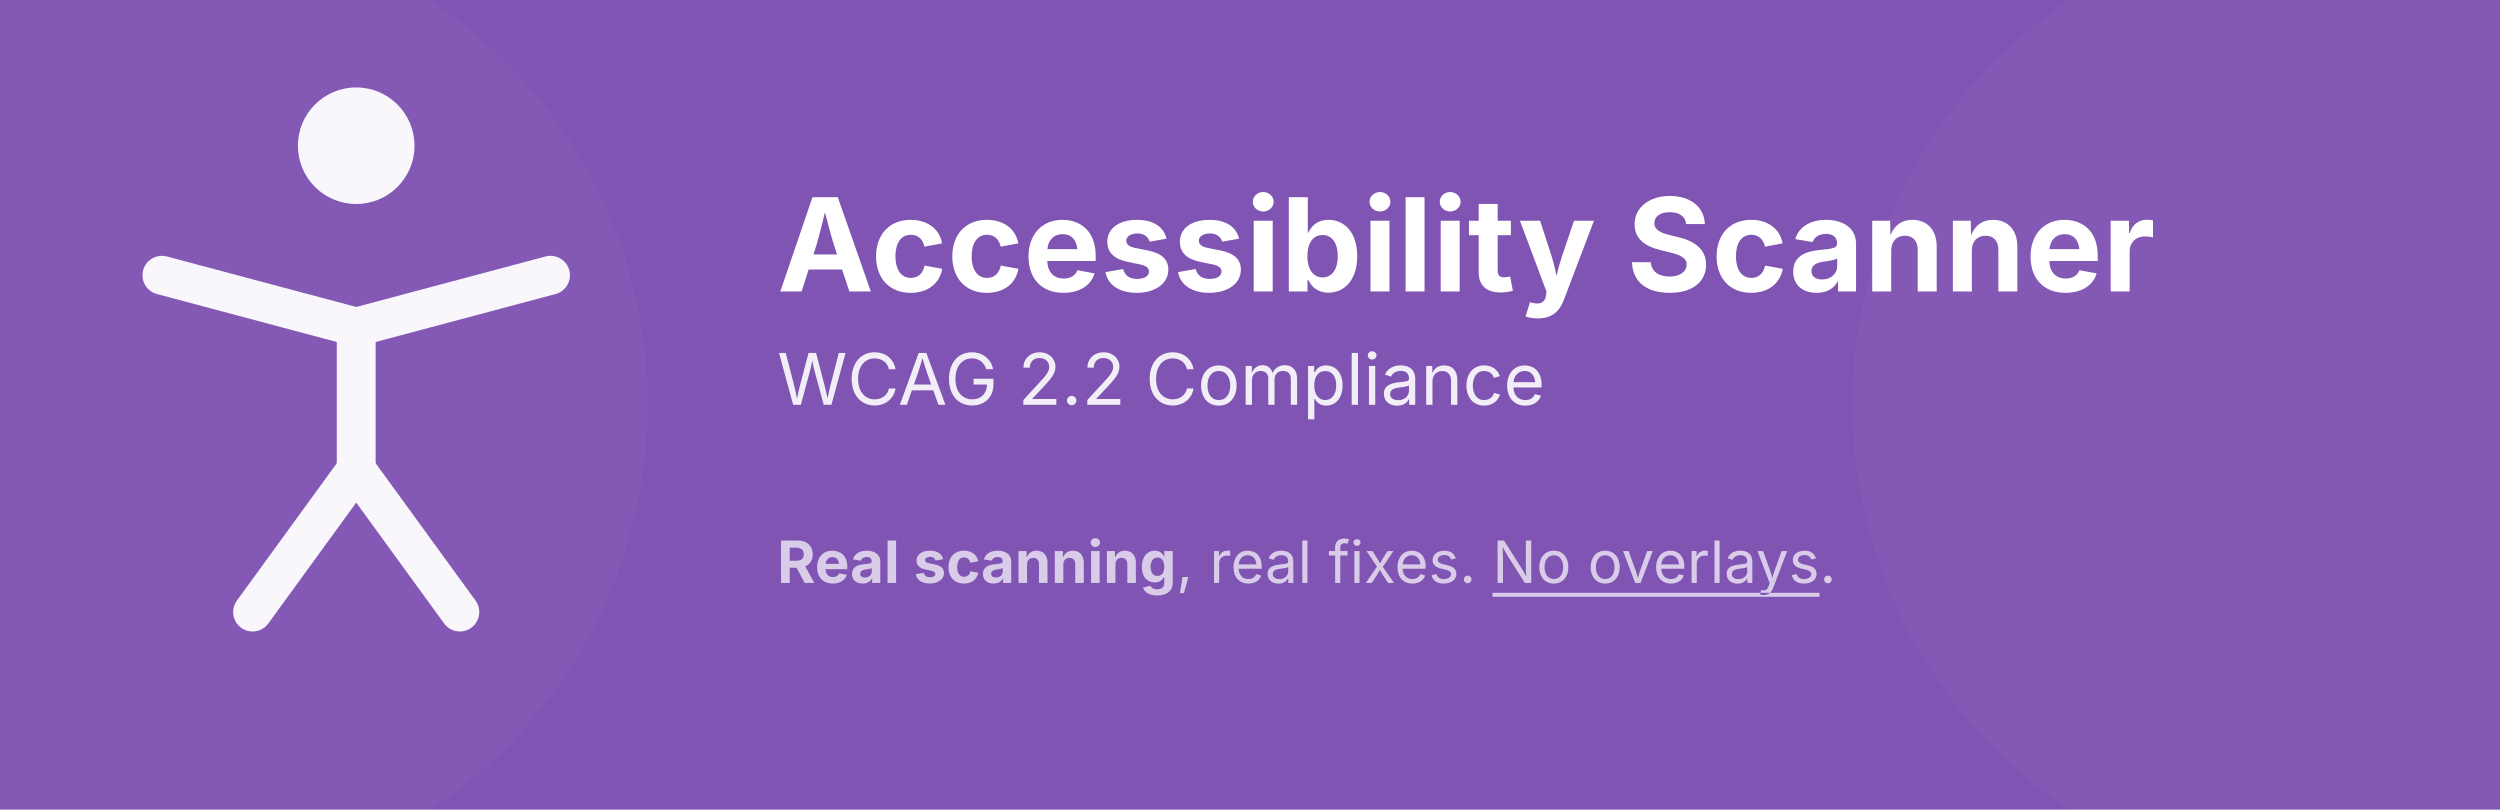
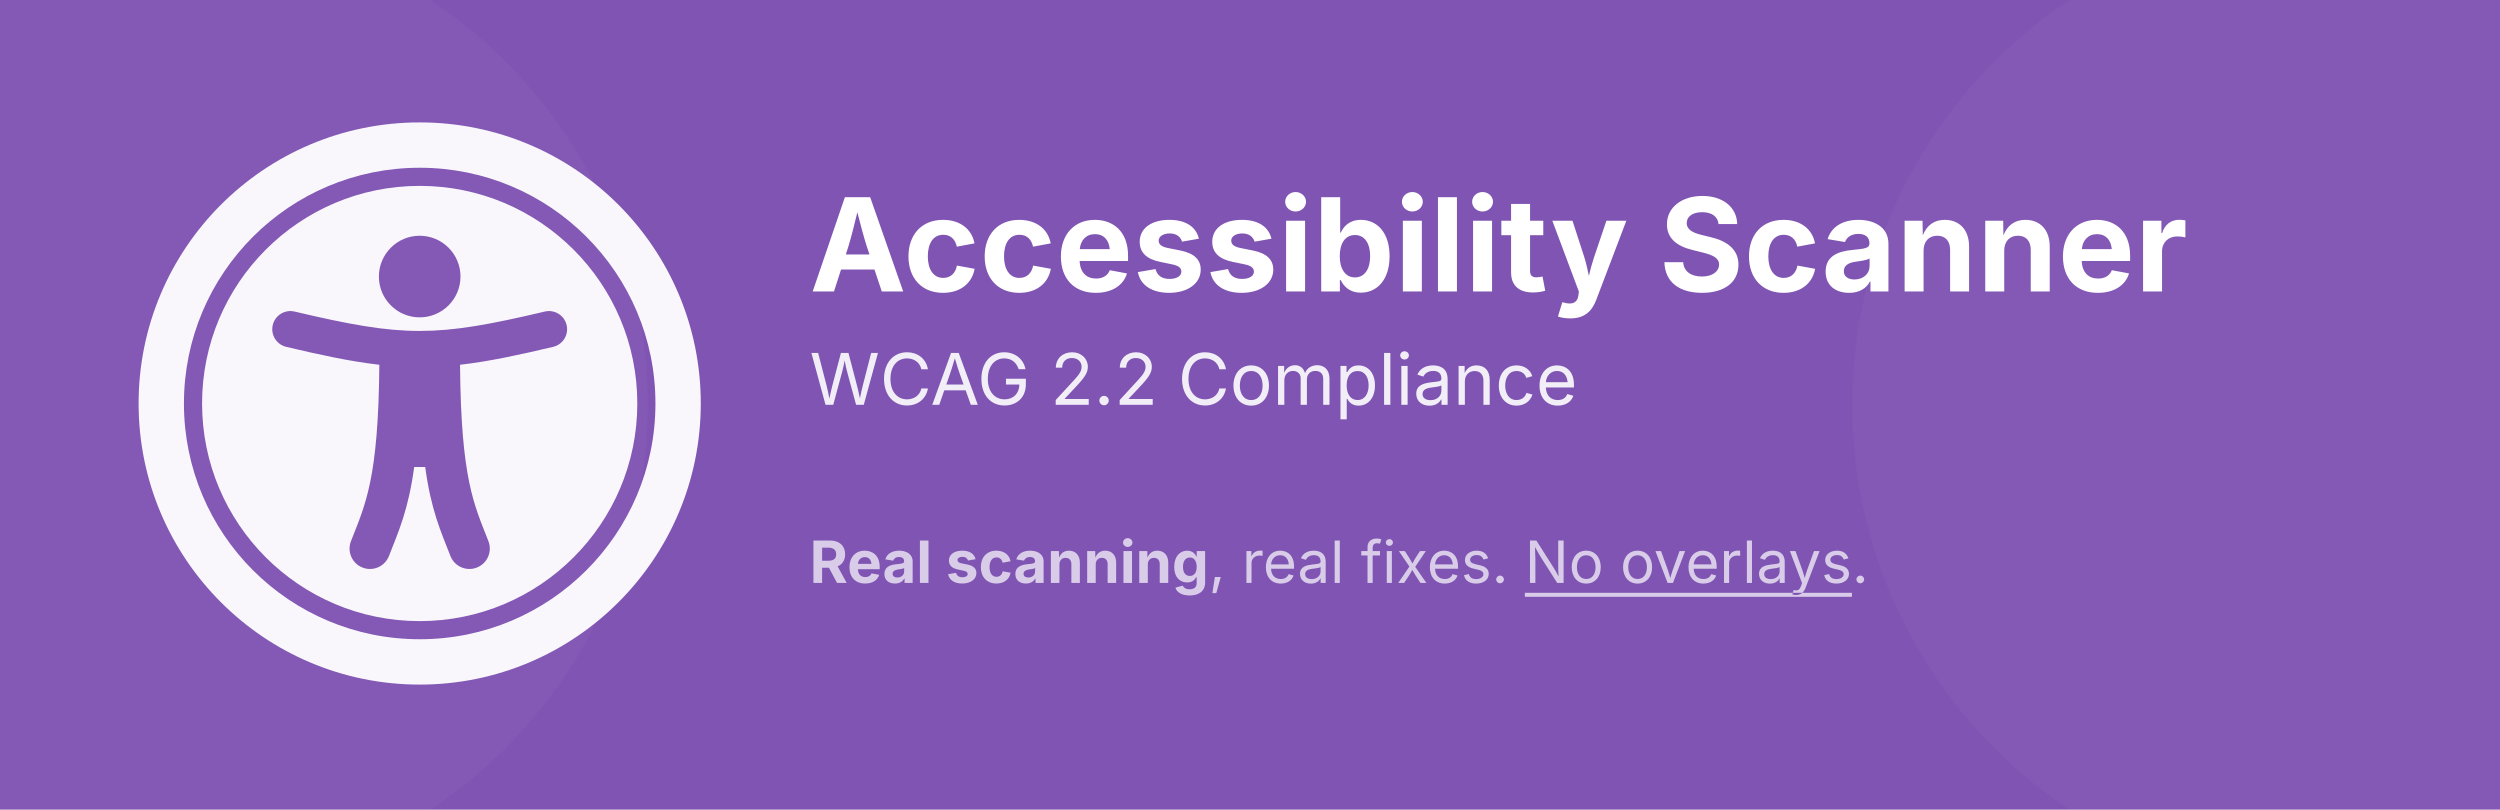
<svg xmlns="http://www.w3.org/2000/svg" width="1544" height="500" viewBox="0 0 1544 500" fill="none">
  <rect width="1544" height="500" fill="#7f54b3" />
  <circle cx="100" cy="250" r="300" fill="white" opacity="0.03" />
  <circle cx="1444" cy="250" r="300" fill="white" opacity="0.03" />
-   <g transform="translate(220, 90)" opacity="0.95">
-     <circle cx="0" cy="0" r="36" fill="white" />
-     <path d="M-120 80 L0 112 L120 80" fill="none" stroke="white" stroke-width="24" stroke-linecap="round" stroke-linejoin="round" />
-     <line x1="0" y1="112" x2="0" y2="200" stroke="white" stroke-width="24" stroke-linecap="round" />
-     <path d="M0 200 L-64 288" fill="none" stroke="white" stroke-width="24" stroke-linecap="round" />
-     <path d="M0 200 L64 288" fill="none" stroke="white" stroke-width="24" stroke-linecap="round" />
+   <g transform="translate(80, 70) scale(0.7)" opacity="0.95">
+     <path fill="white" d="M256 48c114.953 0 208 93.029 208 208 0 114.953-93.029 208-208 208-114.953 0-208-93.029-208-208 0-114.953 93.029-208 208-208m0-40C119.033 8 8 119.033 8 256s111.033 248 248 248 248-111.033 248-248S392.967 8 256 8zm0 56C149.961 64 64 149.961 64 256s85.961 192 192 192 192-85.961 192-192S362.039 64 256 64zm0 44c19.882 0 36 16.118 36 36s-16.118 36-36 36-36-16.118-36-36 16.118-36 36-36zm117.741 98.023c-28.712 6.779-55.511 12.748-82.14 15.807.851 101.023 12.306 123.052 25.037 155.621 3.617 9.26-.957 19.698-10.217 23.315-9.261 3.617-19.699-.957-23.316-10.217-8.705-22.308-17.086-40.636-22.261-78.549h-9.686c-5.167 37.851-13.534 56.208-22.262 78.549-3.615 9.255-14.05 13.836-23.315 10.217-9.26-3.617-13.834-14.056-10.217-23.315 12.713-32.541 24.185-54.541 25.037-155.621-26.629-3.058-53.428-9.027-82.141-15.807-8.6-2.031-13.926-10.648-11.895-19.249s10.647-13.926 19.249-11.895c96.686 22.829 124.283 22.783 220.775 0 8.599-2.03 17.218 3.294 19.249 11.895 2.029 8.601-3.297 17.219-11.897 19.249z" />
  </g>
-   <text x="480" y="180" font-family="system-ui, -apple-system, BlinkMacSystemFont, sans-serif" font-size="80" font-weight="700" fill="white">Accessibility Scanner</text>
-   <text x="480" y="250" font-family="system-ui, -apple-system, BlinkMacSystemFont, sans-serif" font-size="44" fill="white" opacity="0.9">WCAG 2.2 Compliance</text>
-   <text x="480" y="360" font-family="system-ui, -apple-system, BlinkMacSystemFont, sans-serif" font-size="36" fill="white" opacity="0.7">
+   <text x="500" y="180" font-family="system-ui, -apple-system, BlinkMacSystemFont, sans-serif" font-size="80" font-weight="700" fill="white">Accessibility Scanner</text>
+   <text x="500" y="250" font-family="system-ui, -apple-system, BlinkMacSystemFont, sans-serif" font-size="44" fill="white" opacity="0.9">WCAG 2.2 Compliance</text>
+   <text x="500" y="360" font-family="system-ui, -apple-system, BlinkMacSystemFont, sans-serif" font-size="36" fill="white" opacity="0.7">
    <tspan font-weight="700">Real scanning</tspan>, real fixes. <tspan text-decoration="underline">No overlays</tspan>.</text>
</svg>
